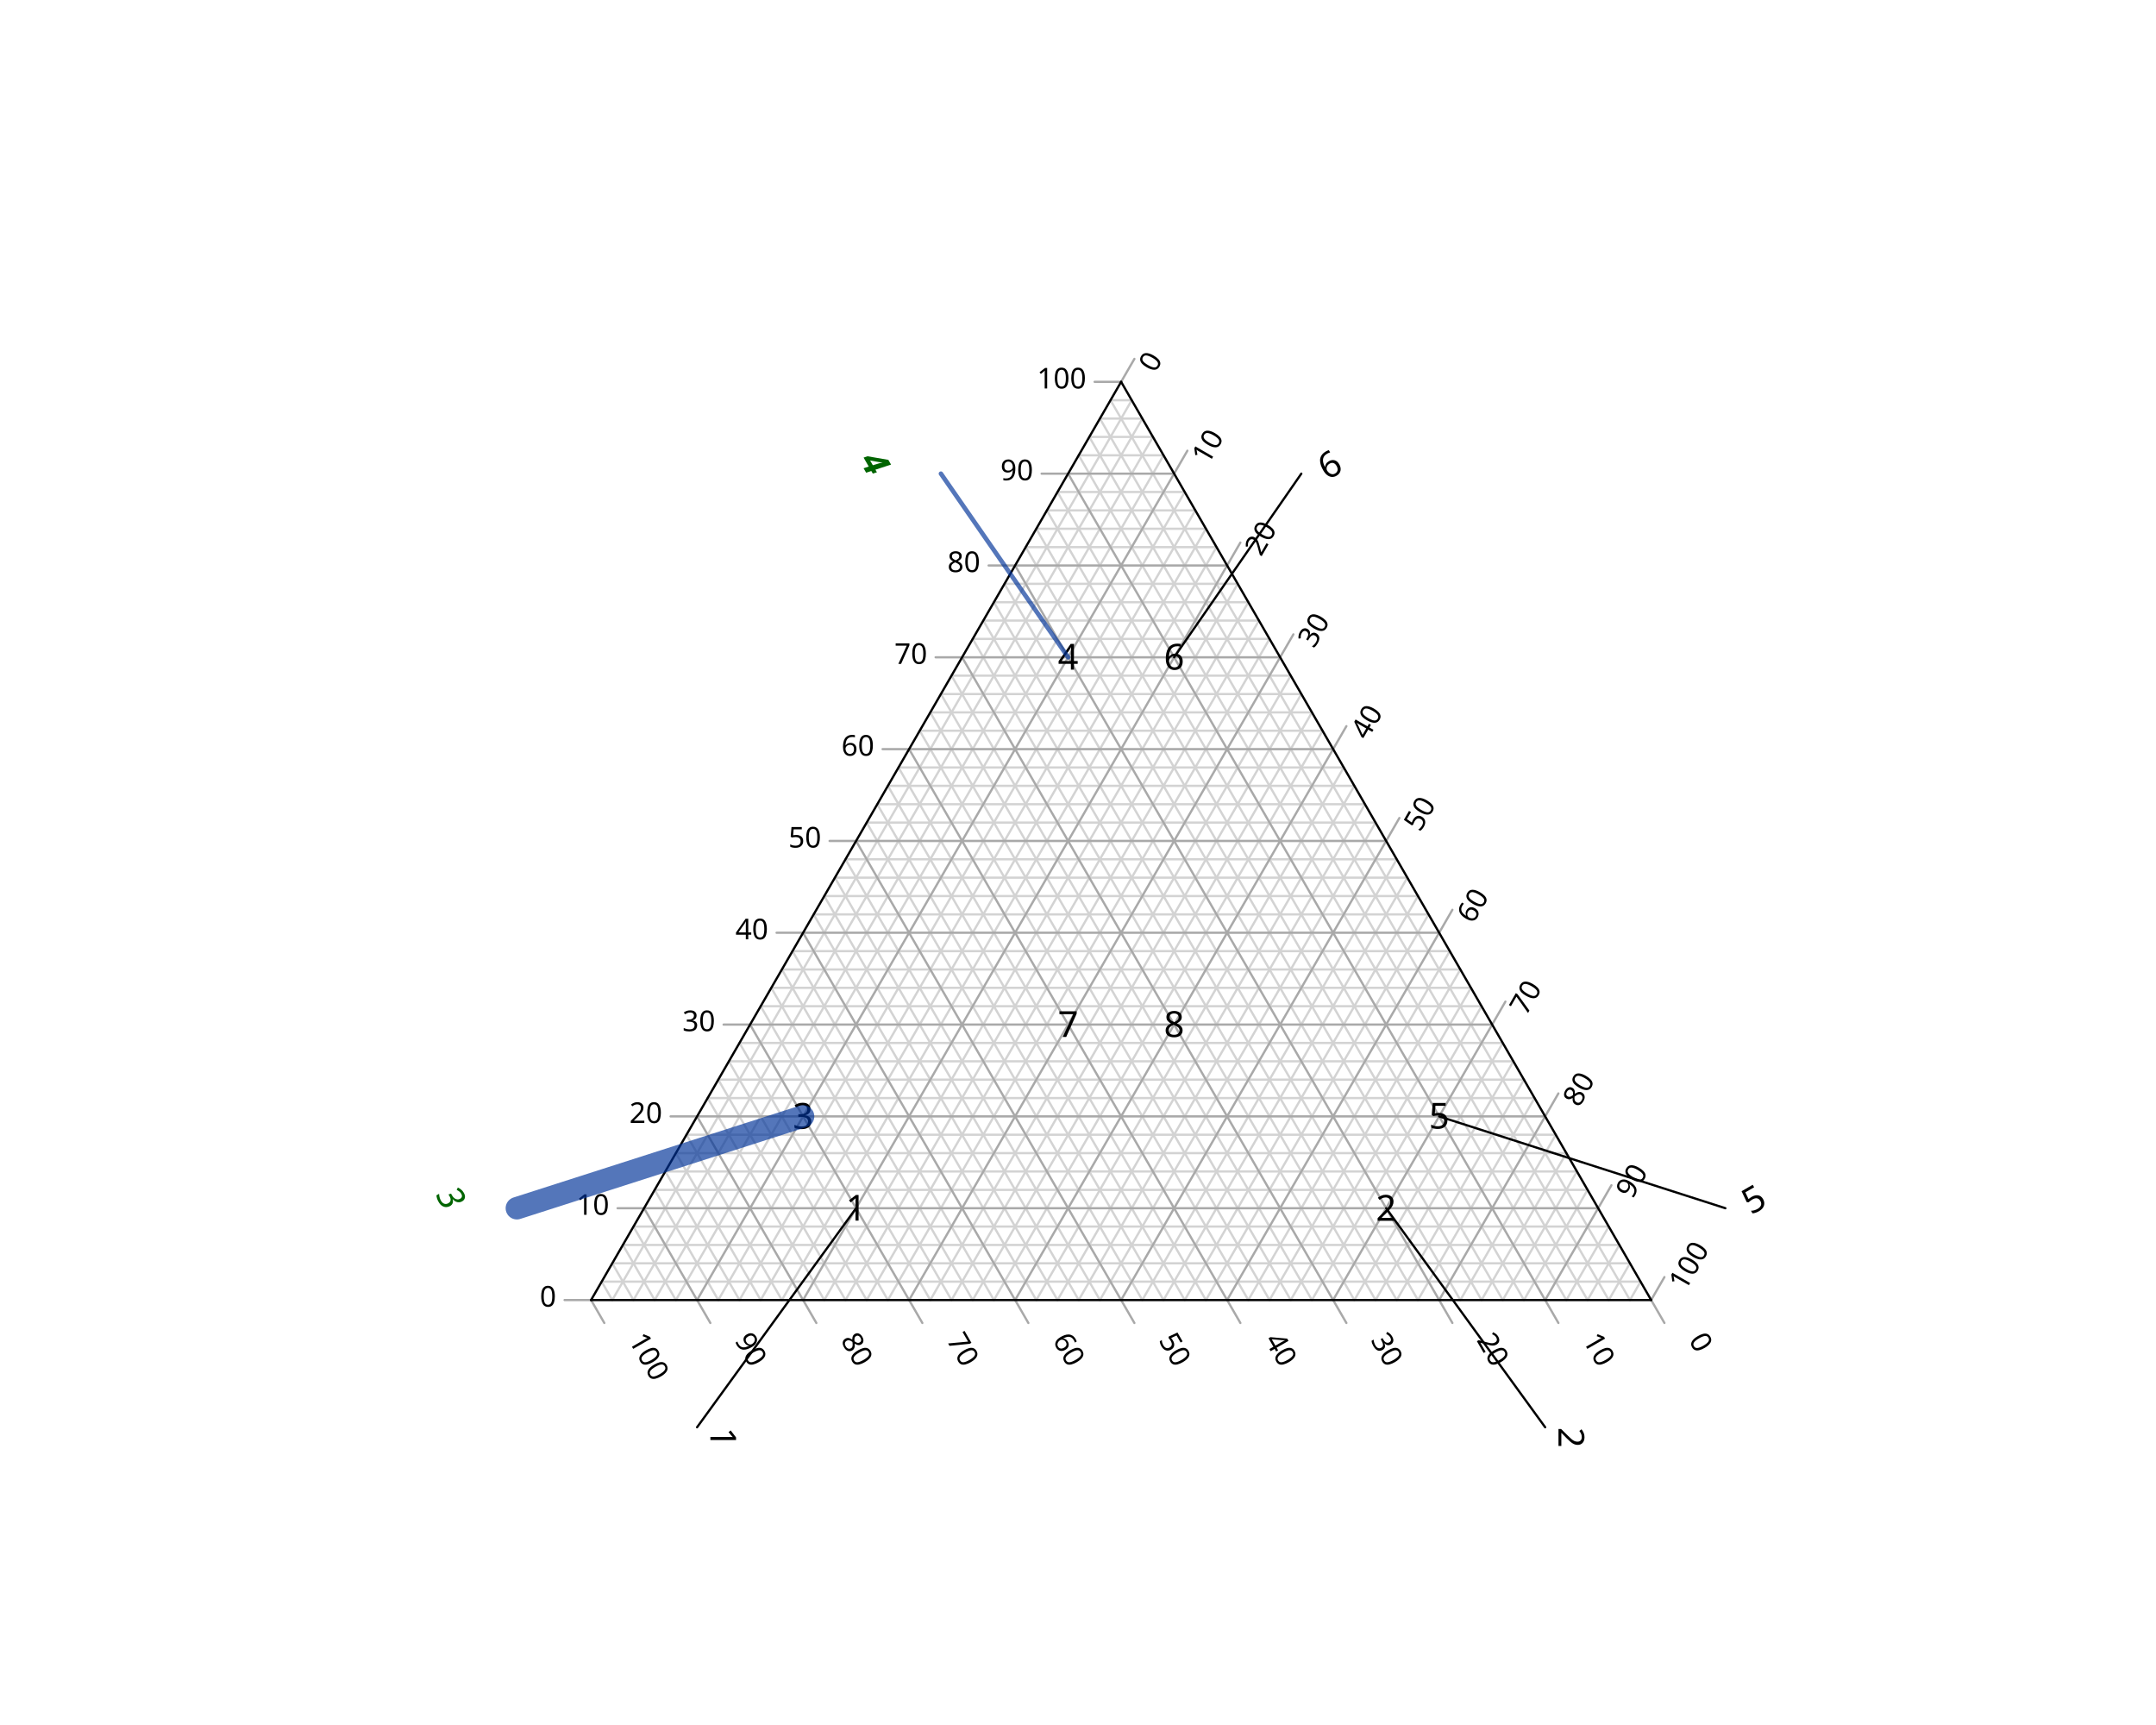
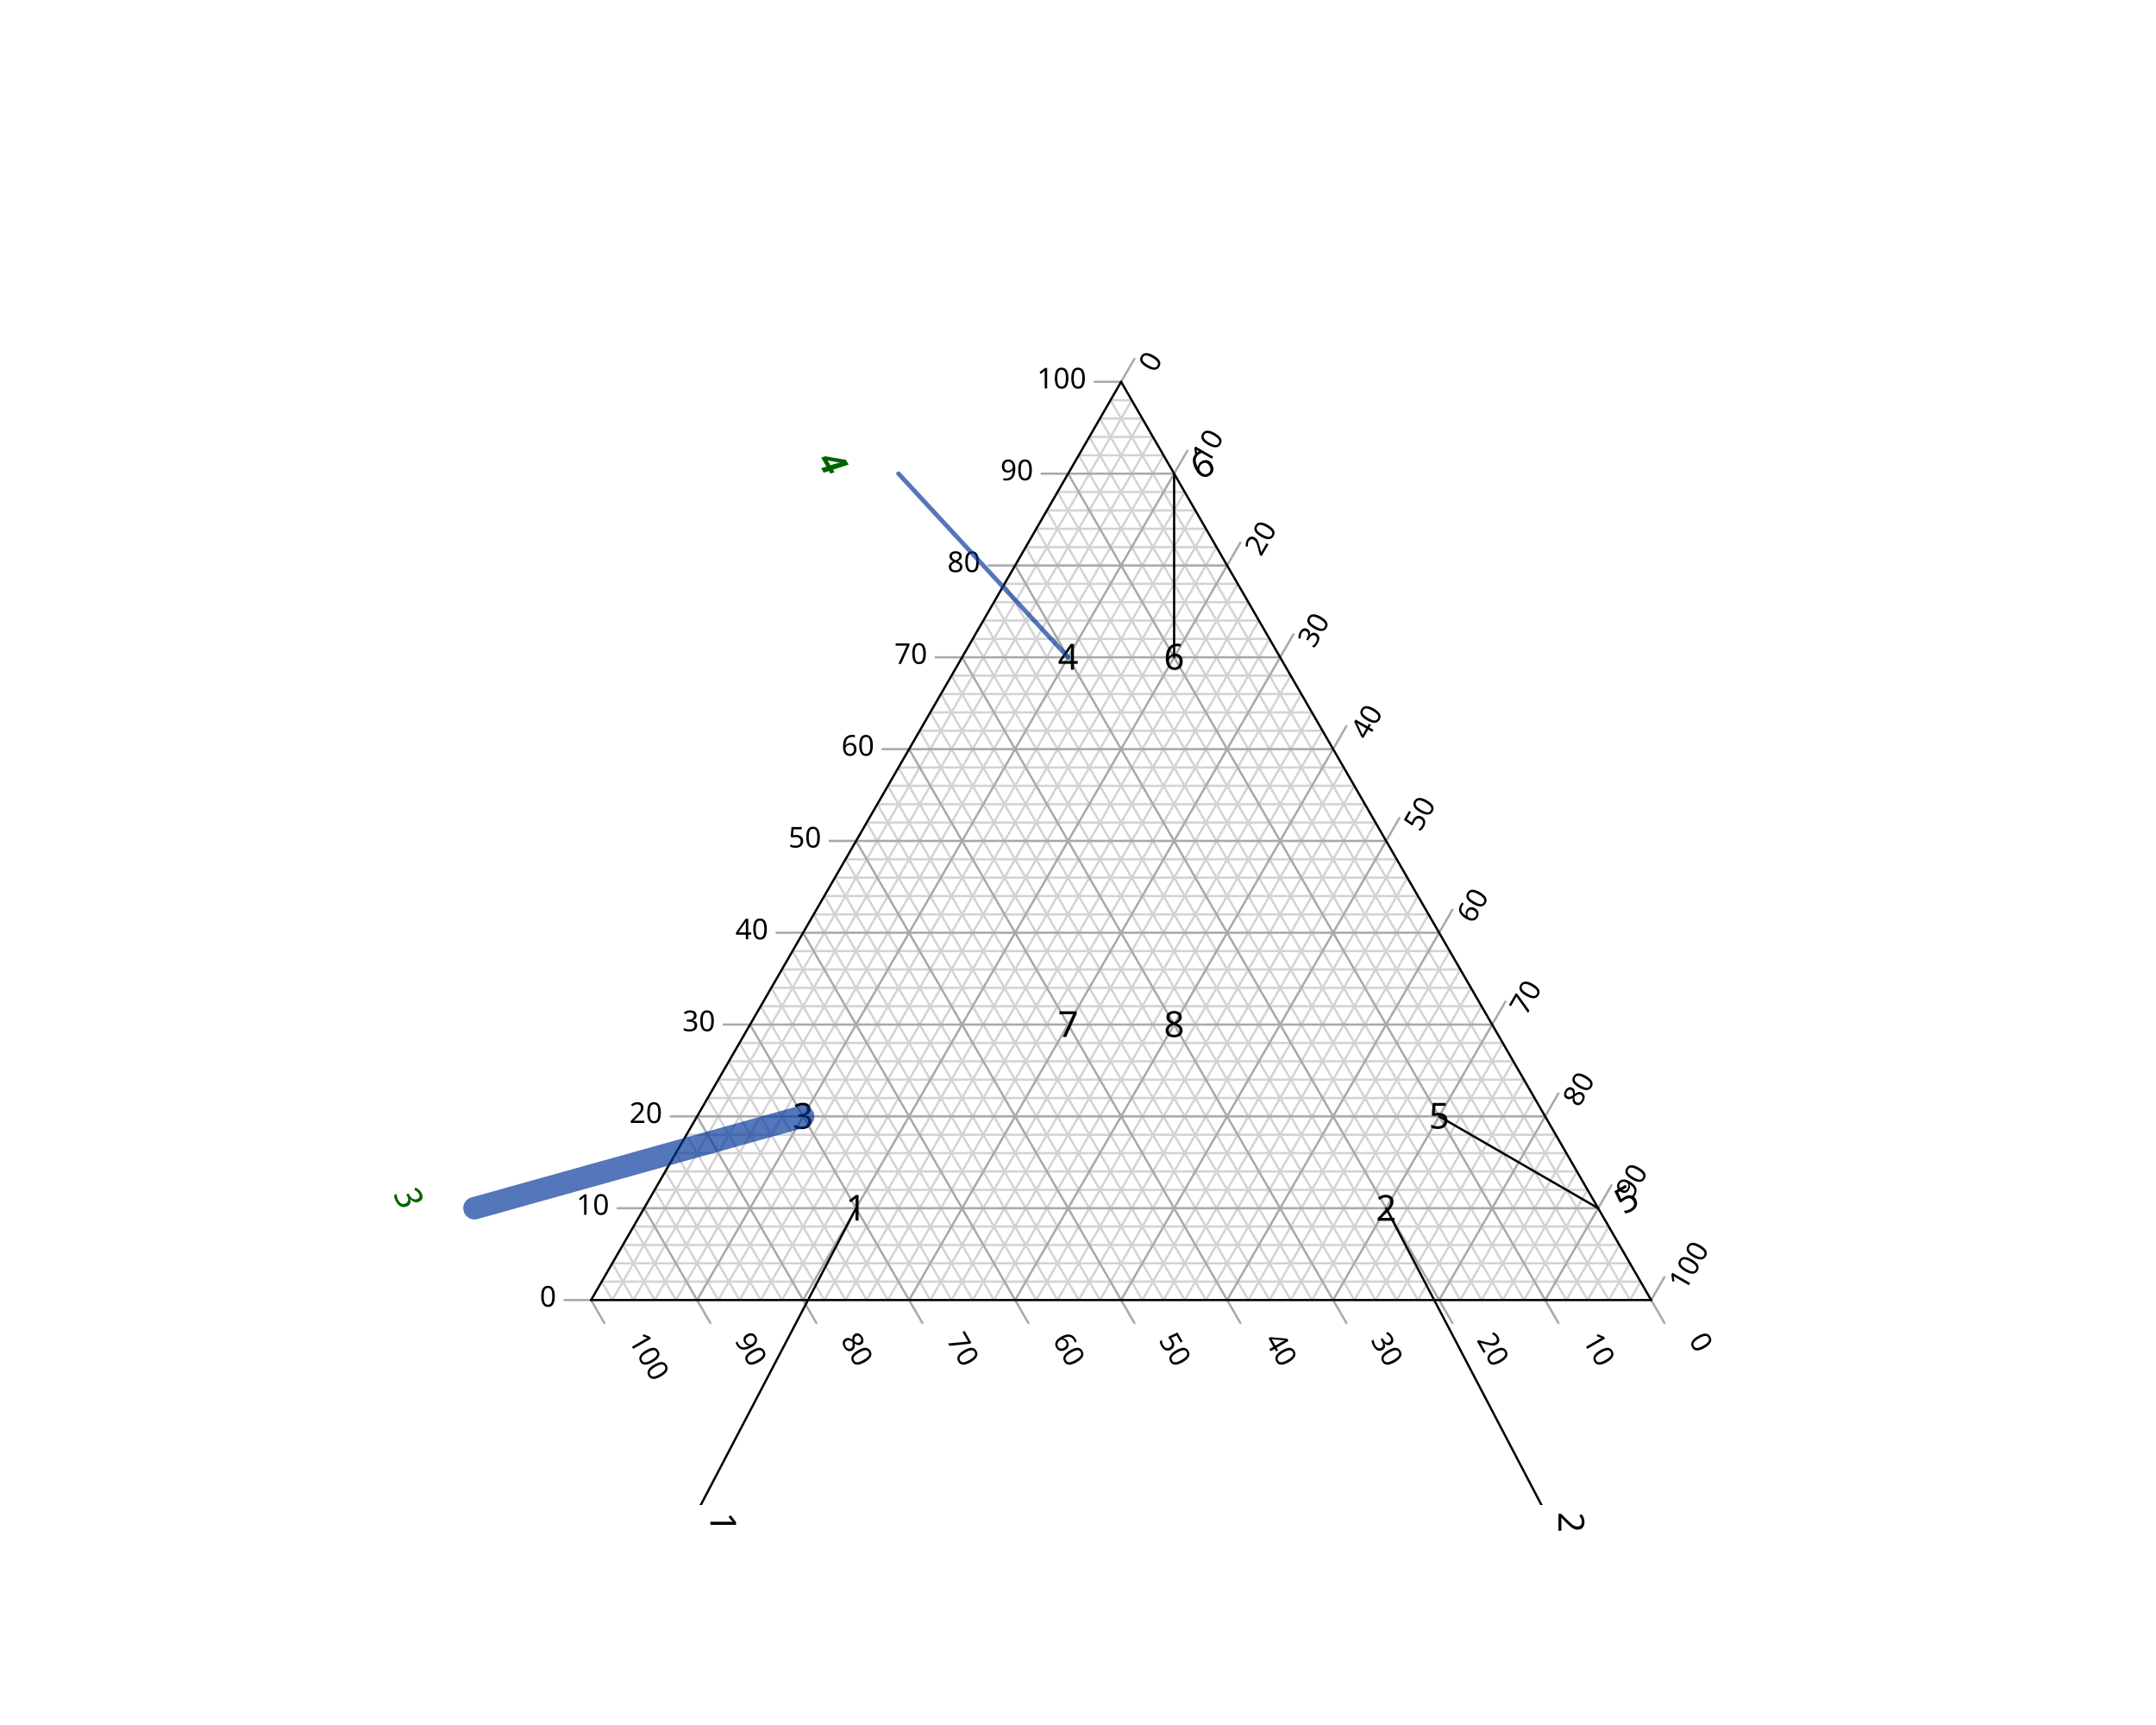
<svg xmlns="http://www.w3.org/2000/svg" class="svglite" data-engine-version="2.0" width="720.00pt" height="576.00pt" viewBox="0 0 720.00 576.00">
  <defs>
    <style type="text/css">
    .svglite line, .svglite polyline, .svglite polygon, .svglite path, .svglite rect, .svglite circle {
      fill: none;
      stroke: #000000;
      stroke-linecap: round;
      stroke-linejoin: round;
      stroke-miterlimit: 10.00;
    }
  </style>
  </defs>
  <rect width="100%" height="100%" style="stroke: none; fill: #FFFFFF;" />
  <defs>
    <clipPath id="cpMC4wMHw3MjAuMDB8MC4wMHw1NzYuMDA=">
      <rect x="0.00" y="0.00" width="720.00" height="576.00" />
    </clipPath>
  </defs>
  <g clip-path="url(#cpMC4wMHw3MjAuMDB8MC4wMHw1NzYuMDA=)">
</g>
  <defs>
    <clipPath id="cpMTUyLjY0fDU5Ni4xNnw1OS4wNHw1MDIuNTY=">
      <rect x="152.64" y="59.04" width="443.52" height="443.52" />
    </clipPath>
  </defs>
  <g clip-path="url(#cpMTUyLjY0fDU5Ni4xNnw1OS4wNHw1MDIuNTY=)">
    <polygon points="374.40,127.50 551.41,434.10 197.39,434.10 374.40,127.50 " style="stroke-width: 0.75; stroke: none; fill: none;" />
    <polyline points="547.87,427.96 200.93,427.96 " style="stroke-width: 0.75; stroke: #D3D3D3;" />
    <polyline points="204.47,434.10 377.94,133.64 " style="stroke-width: 0.75; stroke: #D3D3D3;" />
    <polyline points="370.86,133.64 544.33,434.10 " style="stroke-width: 0.75; stroke: #D3D3D3;" />
    <polyline points="544.33,421.83 204.47,421.83 " style="stroke-width: 0.75; stroke: #D3D3D3;" />
    <polyline points="211.55,434.10 381.48,139.77 " style="stroke-width: 0.75; stroke: #D3D3D3;" />
    <polyline points="367.32,139.77 537.25,434.10 " style="stroke-width: 0.75; stroke: #D3D3D3;" />
    <polyline points="540.79,415.70 208.01,415.70 " style="stroke-width: 0.75; stroke: #D3D3D3;" />
    <polyline points="218.63,434.10 385.02,145.90 " style="stroke-width: 0.75; stroke: #D3D3D3;" />
    <polyline points="363.78,145.90 530.17,434.10 " style="stroke-width: 0.75; stroke: #D3D3D3;" />
    <polyline points="537.25,409.57 211.55,409.57 " style="stroke-width: 0.75; stroke: #D3D3D3;" />
    <polyline points="225.71,434.10 388.56,152.03 " style="stroke-width: 0.75; stroke: #D3D3D3;" />
    <polyline points="360.24,152.03 523.09,434.10 " style="stroke-width: 0.75; stroke: #D3D3D3;" />
    <polyline points="530.17,397.31 218.63,397.31 " style="stroke-width: 0.75; stroke: #D3D3D3;" />
    <polyline points="239.87,434.10 395.64,164.29 " style="stroke-width: 0.75; stroke: #D3D3D3;" />
    <polyline points="353.16,164.29 508.93,434.10 " style="stroke-width: 0.75; stroke: #D3D3D3;" />
    <polyline points="526.63,391.17 222.17,391.17 " style="stroke-width: 0.75; stroke: #D3D3D3;" />
    <polyline points="246.95,434.10 399.18,170.43 " style="stroke-width: 0.75; stroke: #D3D3D3;" />
    <polyline points="349.62,170.43 501.85,434.10 " style="stroke-width: 0.75; stroke: #D3D3D3;" />
    <polyline points="523.09,385.04 225.71,385.04 " style="stroke-width: 0.75; stroke: #D3D3D3;" />
    <polyline points="254.03,434.10 402.72,176.56 " style="stroke-width: 0.75; stroke: #D3D3D3;" />
    <polyline points="346.08,176.56 494.77,434.10 " style="stroke-width: 0.75; stroke: #D3D3D3;" />
    <polyline points="519.55,378.91 229.25,378.91 " style="stroke-width: 0.75; stroke: #D3D3D3;" />
    <polyline points="261.11,434.10 406.26,182.69 " style="stroke-width: 0.75; stroke: #D3D3D3;" />
    <polyline points="342.54,182.69 487.69,434.10 " style="stroke-width: 0.75; stroke: #D3D3D3;" />
    <polyline points="512.47,366.65 236.33,366.65 " style="stroke-width: 0.75; stroke: #D3D3D3;" />
    <polyline points="275.27,434.10 413.34,194.95 " style="stroke-width: 0.75; stroke: #D3D3D3;" />
    <polyline points="335.46,194.95 473.53,434.10 " style="stroke-width: 0.75; stroke: #D3D3D3;" />
    <polyline points="508.93,360.51 239.87,360.51 " style="stroke-width: 0.75; stroke: #D3D3D3;" />
    <polyline points="282.35,434.10 416.88,201.09 " style="stroke-width: 0.75; stroke: #D3D3D3;" />
    <polyline points="331.92,201.09 466.45,434.10 " style="stroke-width: 0.75; stroke: #D3D3D3;" />
    <polyline points="505.39,354.38 243.41,354.38 " style="stroke-width: 0.75; stroke: #D3D3D3;" />
    <polyline points="289.43,434.10 420.42,207.22 " style="stroke-width: 0.75; stroke: #D3D3D3;" />
    <polyline points="328.38,207.22 459.37,434.10 " style="stroke-width: 0.75; stroke: #D3D3D3;" />
    <polyline points="501.85,348.25 246.95,348.25 " style="stroke-width: 0.75; stroke: #D3D3D3;" />
    <polyline points="296.51,434.10 423.96,213.35 " style="stroke-width: 0.75; stroke: #D3D3D3;" />
    <polyline points="324.84,213.35 452.29,434.10 " style="stroke-width: 0.75; stroke: #D3D3D3;" />
    <polyline points="494.77,335.99 254.03,335.99 " style="stroke-width: 0.75; stroke: #D3D3D3;" />
    <polyline points="310.68,434.10 431.04,225.61 " style="stroke-width: 0.75; stroke: #D3D3D3;" />
    <polyline points="317.76,225.61 438.12,434.10 " style="stroke-width: 0.75; stroke: #D3D3D3;" />
    <polyline points="491.23,329.85 257.57,329.85 " style="stroke-width: 0.75; stroke: #D3D3D3;" />
    <polyline points="317.76,434.10 434.58,231.75 " style="stroke-width: 0.75; stroke: #D3D3D3;" />
    <polyline points="314.22,231.75 431.04,434.10 " style="stroke-width: 0.75; stroke: #D3D3D3;" />
    <polyline points="487.69,323.72 261.11,323.72 " style="stroke-width: 0.75; stroke: #D3D3D3;" />
    <polyline points="324.84,434.10 438.12,237.88 " style="stroke-width: 0.75; stroke: #D3D3D3;" />
    <polyline points="310.68,237.88 423.96,434.10 " style="stroke-width: 0.75; stroke: #D3D3D3;" />
    <polyline points="484.15,317.59 264.65,317.59 " style="stroke-width: 0.75; stroke: #D3D3D3;" />
    <polyline points="331.92,434.10 441.66,244.01 " style="stroke-width: 0.75; stroke: #D3D3D3;" />
    <polyline points="307.14,244.01 416.88,434.10 " style="stroke-width: 0.75; stroke: #D3D3D3;" />
    <polyline points="477.07,305.33 271.73,305.33 " style="stroke-width: 0.75; stroke: #D3D3D3;" />
    <polyline points="346.08,434.10 448.74,256.27 " style="stroke-width: 0.75; stroke: #D3D3D3;" />
    <polyline points="300.06,256.27 402.72,434.10 " style="stroke-width: 0.75; stroke: #D3D3D3;" />
    <polyline points="473.53,299.20 275.27,299.20 " style="stroke-width: 0.75; stroke: #D3D3D3;" />
    <polyline points="353.16,434.10 452.29,262.40 " style="stroke-width: 0.75; stroke: #D3D3D3;" />
    <polyline points="296.51,262.40 395.64,434.10 " style="stroke-width: 0.75; stroke: #D3D3D3;" />
    <polyline points="469.99,293.06 278.81,293.06 " style="stroke-width: 0.75; stroke: #D3D3D3;" />
    <polyline points="360.24,434.10 455.83,268.54 " style="stroke-width: 0.75; stroke: #D3D3D3;" />
    <polyline points="292.97,268.54 388.56,434.10 " style="stroke-width: 0.75; stroke: #D3D3D3;" />
    <polyline points="466.45,286.93 282.35,286.93 " style="stroke-width: 0.75; stroke: #D3D3D3;" />
    <polyline points="367.32,434.10 459.37,274.67 " style="stroke-width: 0.75; stroke: #D3D3D3;" />
    <polyline points="289.43,274.67 381.48,434.10 " style="stroke-width: 0.75; stroke: #D3D3D3;" />
    <polyline points="459.37,274.67 289.43,274.67 " style="stroke-width: 0.75; stroke: #D3D3D3;" />
    <polyline points="381.48,434.10 466.45,286.93 " style="stroke-width: 0.75; stroke: #D3D3D3;" />
    <polyline points="282.35,286.93 367.32,434.10 " style="stroke-width: 0.75; stroke: #D3D3D3;" />
    <polyline points="455.83,268.54 292.97,268.54 " style="stroke-width: 0.75; stroke: #D3D3D3;" />
    <polyline points="388.56,434.10 469.99,293.06 " style="stroke-width: 0.75; stroke: #D3D3D3;" />
    <polyline points="278.81,293.06 360.24,434.10 " style="stroke-width: 0.75; stroke: #D3D3D3;" />
    <polyline points="452.29,262.40 296.51,262.40 " style="stroke-width: 0.75; stroke: #D3D3D3;" />
    <polyline points="395.64,434.10 473.53,299.20 " style="stroke-width: 0.75; stroke: #D3D3D3;" />
    <polyline points="275.27,299.20 353.16,434.10 " style="stroke-width: 0.75; stroke: #D3D3D3;" />
    <polyline points="448.74,256.27 300.06,256.27 " style="stroke-width: 0.75; stroke: #D3D3D3;" />
    <polyline points="402.72,434.10 477.07,305.33 " style="stroke-width: 0.75; stroke: #D3D3D3;" />
    <polyline points="271.73,305.33 346.08,434.10 " style="stroke-width: 0.75; stroke: #D3D3D3;" />
    <polyline points="441.66,244.01 307.14,244.01 " style="stroke-width: 0.75; stroke: #D3D3D3;" />
    <polyline points="416.88,434.10 484.15,317.59 " style="stroke-width: 0.75; stroke: #D3D3D3;" />
    <polyline points="264.65,317.59 331.92,434.10 " style="stroke-width: 0.75; stroke: #D3D3D3;" />
    <polyline points="438.12,237.88 310.68,237.88 " style="stroke-width: 0.75; stroke: #D3D3D3;" />
    <polyline points="423.96,434.10 487.69,323.72 " style="stroke-width: 0.75; stroke: #D3D3D3;" />
    <polyline points="261.11,323.72 324.84,434.10 " style="stroke-width: 0.75; stroke: #D3D3D3;" />
    <polyline points="434.58,231.75 314.22,231.75 " style="stroke-width: 0.75; stroke: #D3D3D3;" />
    <polyline points="431.04,434.10 491.23,329.85 " style="stroke-width: 0.75; stroke: #D3D3D3;" />
    <polyline points="257.57,329.85 317.76,434.10 " style="stroke-width: 0.75; stroke: #D3D3D3;" />
    <polyline points="431.04,225.61 317.76,225.61 " style="stroke-width: 0.75; stroke: #D3D3D3;" />
    <polyline points="438.12,434.10 494.77,335.99 " style="stroke-width: 0.75; stroke: #D3D3D3;" />
    <polyline points="254.03,335.99 310.68,434.10 " style="stroke-width: 0.75; stroke: #D3D3D3;" />
    <polyline points="423.96,213.35 324.84,213.35 " style="stroke-width: 0.75; stroke: #D3D3D3;" />
    <polyline points="452.29,434.10 501.85,348.25 " style="stroke-width: 0.75; stroke: #D3D3D3;" />
    <polyline points="246.95,348.25 296.51,434.10 " style="stroke-width: 0.75; stroke: #D3D3D3;" />
    <polyline points="420.42,207.22 328.38,207.22 " style="stroke-width: 0.75; stroke: #D3D3D3;" />
    <polyline points="459.37,434.10 505.39,354.38 " style="stroke-width: 0.75; stroke: #D3D3D3;" />
    <polyline points="243.41,354.38 289.43,434.10 " style="stroke-width: 0.75; stroke: #D3D3D3;" />
    <polyline points="416.88,201.09 331.92,201.09 " style="stroke-width: 0.75; stroke: #D3D3D3;" />
    <polyline points="466.45,434.10 508.93,360.51 " style="stroke-width: 0.75; stroke: #D3D3D3;" />
    <polyline points="239.87,360.51 282.35,434.10 " style="stroke-width: 0.75; stroke: #D3D3D3;" />
    <polyline points="413.34,194.95 335.46,194.95 " style="stroke-width: 0.75; stroke: #D3D3D3;" />
    <polyline points="473.53,434.10 512.47,366.65 " style="stroke-width: 0.75; stroke: #D3D3D3;" />
    <polyline points="236.33,366.65 275.27,434.10 " style="stroke-width: 0.75; stroke: #D3D3D3;" />
    <polyline points="406.26,182.69 342.54,182.69 " style="stroke-width: 0.75; stroke: #D3D3D3;" />
    <polyline points="487.69,434.10 519.55,378.91 " style="stroke-width: 0.75; stroke: #D3D3D3;" />
    <polyline points="229.25,378.91 261.11,434.10 " style="stroke-width: 0.75; stroke: #D3D3D3;" />
    <polyline points="402.72,176.56 346.08,176.56 " style="stroke-width: 0.75; stroke: #D3D3D3;" />
    <polyline points="494.77,434.10 523.09,385.04 " style="stroke-width: 0.75; stroke: #D3D3D3;" />
    <polyline points="225.71,385.04 254.03,434.10 " style="stroke-width: 0.75; stroke: #D3D3D3;" />
    <polyline points="399.18,170.43 349.62,170.43 " style="stroke-width: 0.75; stroke: #D3D3D3;" />
    <polyline points="501.85,434.10 526.63,391.17 " style="stroke-width: 0.75; stroke: #D3D3D3;" />
    <polyline points="222.17,391.17 246.95,434.10 " style="stroke-width: 0.75; stroke: #D3D3D3;" />
    <polyline points="395.64,164.29 353.16,164.29 " style="stroke-width: 0.75; stroke: #D3D3D3;" />
    <polyline points="508.93,434.10 530.17,397.31 " style="stroke-width: 0.75; stroke: #D3D3D3;" />
    <polyline points="218.63,397.31 239.87,434.10 " style="stroke-width: 0.75; stroke: #D3D3D3;" />
    <polyline points="388.56,152.03 360.24,152.03 " style="stroke-width: 0.75; stroke: #D3D3D3;" />
    <polyline points="523.09,434.10 537.25,409.57 " style="stroke-width: 0.75; stroke: #D3D3D3;" />
    <polyline points="211.55,409.57 225.71,434.10 " style="stroke-width: 0.75; stroke: #D3D3D3;" />
    <polyline points="385.02,145.90 363.78,145.90 " style="stroke-width: 0.75; stroke: #D3D3D3;" />
    <polyline points="530.17,434.10 540.79,415.70 " style="stroke-width: 0.75; stroke: #D3D3D3;" />
    <polyline points="208.01,415.70 218.63,434.10 " style="stroke-width: 0.75; stroke: #D3D3D3;" />
    <polyline points="381.48,139.77 367.32,139.77 " style="stroke-width: 0.75; stroke: #D3D3D3;" />
    <polyline points="537.25,434.10 544.33,421.83 " style="stroke-width: 0.75; stroke: #D3D3D3;" />
    <polyline points="204.47,421.83 211.55,434.10 " style="stroke-width: 0.75; stroke: #D3D3D3;" />
    <polyline points="377.94,133.64 370.86,133.64 " style="stroke-width: 0.75; stroke: #D3D3D3;" />
    <polyline points="544.33,434.10 547.87,427.96 " style="stroke-width: 0.75; stroke: #D3D3D3;" />
    <polyline points="200.93,427.96 204.47,434.10 " style="stroke-width: 0.75; stroke: #D3D3D3;" />
    <polyline points="533.71,403.44 215.09,403.44 " style="stroke-width: 0.75; stroke: #A9A9A9;" />
    <polyline points="232.79,434.10 392.10,158.16 " style="stroke-width: 0.75; stroke: #A9A9A9;" />
    <polyline points="356.70,158.16 516.01,434.10 " style="stroke-width: 0.75; stroke: #A9A9A9;" />
    <polyline points="516.01,372.78 232.79,372.78 " style="stroke-width: 0.75; stroke: #A9A9A9;" />
    <polyline points="268.19,434.10 409.80,188.82 " style="stroke-width: 0.75; stroke: #A9A9A9;" />
    <polyline points="339.00,188.82 480.61,434.10 " style="stroke-width: 0.75; stroke: #A9A9A9;" />
    <polyline points="498.31,342.12 250.49,342.12 " style="stroke-width: 0.75; stroke: #A9A9A9;" />
    <polyline points="303.60,434.10 427.50,219.48 " style="stroke-width: 0.75; stroke: #A9A9A9;" />
    <polyline points="321.30,219.48 445.20,434.10 " style="stroke-width: 0.75; stroke: #A9A9A9;" />
    <polyline points="480.61,311.46 268.19,311.46 " style="stroke-width: 0.75; stroke: #A9A9A9;" />
    <polyline points="339.00,434.10 445.20,250.14 " style="stroke-width: 0.75; stroke: #A9A9A9;" />
    <polyline points="303.60,250.14 409.80,434.10 " style="stroke-width: 0.75; stroke: #A9A9A9;" />
    <polyline points="462.91,280.80 285.89,280.80 " style="stroke-width: 0.75; stroke: #A9A9A9;" />
    <polyline points="374.40,434.10 462.91,280.80 " style="stroke-width: 0.75; stroke: #A9A9A9;" />
    <polyline points="285.89,280.80 374.40,434.10 " style="stroke-width: 0.75; stroke: #A9A9A9;" />
    <polyline points="445.20,250.14 303.60,250.14 " style="stroke-width: 0.75; stroke: #A9A9A9;" />
    <polyline points="409.80,434.10 480.61,311.46 " style="stroke-width: 0.75; stroke: #A9A9A9;" />
    <polyline points="268.19,311.46 339.00,434.10 " style="stroke-width: 0.75; stroke: #A9A9A9;" />
    <polyline points="427.50,219.48 321.30,219.48 " style="stroke-width: 0.75; stroke: #A9A9A9;" />
    <polyline points="445.20,434.10 498.31,342.12 " style="stroke-width: 0.75; stroke: #A9A9A9;" />
    <polyline points="250.49,342.12 303.60,434.10 " style="stroke-width: 0.75; stroke: #A9A9A9;" />
    <polyline points="409.80,188.82 339.00,188.82 " style="stroke-width: 0.75; stroke: #A9A9A9;" />
    <polyline points="480.61,434.10 516.01,372.78 " style="stroke-width: 0.75; stroke: #A9A9A9;" />
    <polyline points="232.79,372.78 268.19,434.10 " style="stroke-width: 0.75; stroke: #A9A9A9;" />
    <polyline points="392.10,158.16 356.70,158.16 " style="stroke-width: 0.75; stroke: #A9A9A9;" />
    <polyline points="516.01,434.10 533.71,403.44 " style="stroke-width: 0.75; stroke: #A9A9A9;" />
    <polyline points="215.09,403.44 232.79,434.10 " style="stroke-width: 0.75; stroke: #A9A9A9;" />
    <polyline points="197.39,434.10 188.54,434.10 " style="stroke-width: 0.75; stroke: #A9A9A9;" />
    <polyline points="374.40,127.50 378.83,119.84 " style="stroke-width: 0.75; stroke: #A9A9A9;" />
    <polyline points="551.41,434.10 555.84,441.76 " style="stroke-width: 0.75; stroke: #A9A9A9;" />
    <polyline points="215.09,403.44 206.24,403.44 " style="stroke-width: 0.75; stroke: #A9A9A9;" />
    <polyline points="392.10,158.16 396.53,150.50 " style="stroke-width: 0.75; stroke: #A9A9A9;" />
    <polyline points="516.01,434.10 520.43,441.76 " style="stroke-width: 0.75; stroke: #A9A9A9;" />
    <polyline points="232.79,372.78 223.94,372.78 " style="stroke-width: 0.75; stroke: #A9A9A9;" />
    <polyline points="409.80,188.82 414.23,181.16 " style="stroke-width: 0.75; stroke: #A9A9A9;" />
    <polyline points="480.61,434.10 485.03,441.76 " style="stroke-width: 0.75; stroke: #A9A9A9;" />
    <polyline points="250.49,342.12 241.64,342.12 " style="stroke-width: 0.75; stroke: #A9A9A9;" />
    <polyline points="427.50,219.48 431.93,211.82 " style="stroke-width: 0.75; stroke: #A9A9A9;" />
    <polyline points="445.20,434.10 449.63,441.76 " style="stroke-width: 0.75; stroke: #A9A9A9;" />
    <polyline points="268.19,311.46 259.34,311.46 " style="stroke-width: 0.75; stroke: #A9A9A9;" />
    <polyline points="445.20,250.14 449.63,242.48 " style="stroke-width: 0.75; stroke: #A9A9A9;" />
    <polyline points="409.80,434.10 414.23,441.76 " style="stroke-width: 0.75; stroke: #A9A9A9;" />
    <polyline points="285.89,280.80 277.04,280.80 " style="stroke-width: 0.75; stroke: #A9A9A9;" />
    <polyline points="462.91,280.80 467.33,273.14 " style="stroke-width: 0.75; stroke: #A9A9A9;" />
    <polyline points="374.40,434.10 378.83,441.76 " style="stroke-width: 0.75; stroke: #A9A9A9;" />
    <polyline points="303.60,250.14 294.74,250.14 " style="stroke-width: 0.75; stroke: #A9A9A9;" />
    <polyline points="480.61,311.46 485.03,303.79 " style="stroke-width: 0.75; stroke: #A9A9A9;" />
    <polyline points="339.00,434.10 343.42,441.76 " style="stroke-width: 0.75; stroke: #A9A9A9;" />
    <polyline points="321.30,219.48 312.45,219.48 " style="stroke-width: 0.75; stroke: #A9A9A9;" />
    <polyline points="498.31,342.12 502.73,334.45 " style="stroke-width: 0.75; stroke: #A9A9A9;" />
    <polyline points="303.60,434.10 308.02,441.76 " style="stroke-width: 0.75; stroke: #A9A9A9;" />
    <polyline points="339.00,188.82 330.15,188.82 " style="stroke-width: 0.75; stroke: #A9A9A9;" />
    <polyline points="516.01,372.78 520.43,365.11 " style="stroke-width: 0.75; stroke: #A9A9A9;" />
    <polyline points="268.19,434.10 272.62,441.76 " style="stroke-width: 0.75; stroke: #A9A9A9;" />
    <polyline points="356.70,158.16 347.85,158.16 " style="stroke-width: 0.75; stroke: #A9A9A9;" />
    <polyline points="533.71,403.44 538.14,395.77 " style="stroke-width: 0.75; stroke: #A9A9A9;" />
    <polyline points="232.79,434.10 237.22,441.76 " style="stroke-width: 0.75; stroke: #A9A9A9;" />
    <polyline points="374.40,127.50 365.55,127.50 " style="stroke-width: 0.75; stroke: #A9A9A9;" />
    <polyline points="551.41,434.10 555.84,426.43 " style="stroke-width: 0.75; stroke: #A9A9A9;" />
    <polyline points="197.39,434.10 201.81,441.76 " style="stroke-width: 0.75; stroke: #A9A9A9;" />
    <text x="185.76" y="436.30" text-anchor="end" style="font-size: 9.60px; font-family: sans;" textLength="5.34px" lengthAdjust="spacingAndGlyphs">0</text>
    <text transform="translate(385.72,124.77) rotate(-60)" style="font-size: 9.60px; font-family: sans;" textLength="5.34px" lengthAdjust="spacingAndGlyphs">0</text>
    <text transform="translate(563.78,447.46) rotate(60)" style="font-size: 9.60px; font-family: sans;" textLength="5.34px" lengthAdjust="spacingAndGlyphs">0</text>
    <text x="203.46" y="405.64" text-anchor="end" style="font-size: 9.60px; font-family: sans;" textLength="10.68px" lengthAdjust="spacingAndGlyphs">10</text>
    <text transform="translate(403.42,155.43) rotate(-60)" style="font-size: 9.60px; font-family: sans;" textLength="10.68px" lengthAdjust="spacingAndGlyphs">10</text>
    <text transform="translate(528.38,447.46) rotate(60)" style="font-size: 9.60px; font-family: sans;" textLength="10.68px" lengthAdjust="spacingAndGlyphs">10</text>
    <text x="221.17" y="374.98" text-anchor="end" style="font-size: 9.60px; font-family: sans;" textLength="10.68px" lengthAdjust="spacingAndGlyphs">20</text>
    <text transform="translate(421.12,186.09) rotate(-60)" style="font-size: 9.60px; font-family: sans;" textLength="10.68px" lengthAdjust="spacingAndGlyphs">20</text>
    <text transform="translate(492.98,447.46) rotate(60)" style="font-size: 9.60px; font-family: sans;" textLength="10.68px" lengthAdjust="spacingAndGlyphs">20</text>
    <text x="238.87" y="344.32" text-anchor="end" style="font-size: 9.60px; font-family: sans;" textLength="10.68px" lengthAdjust="spacingAndGlyphs">30</text>
    <text transform="translate(438.82,216.75) rotate(-60)" style="font-size: 9.60px; font-family: sans;" textLength="10.68px" lengthAdjust="spacingAndGlyphs">30</text>
    <text transform="translate(457.58,447.46) rotate(60)" style="font-size: 9.60px; font-family: sans;" textLength="10.68px" lengthAdjust="spacingAndGlyphs">30</text>
    <text x="256.57" y="313.66" text-anchor="end" style="font-size: 9.60px; font-family: sans;" textLength="10.68px" lengthAdjust="spacingAndGlyphs">40</text>
    <text transform="translate(456.52,247.41) rotate(-60)" style="font-size: 9.60px; font-family: sans;" textLength="10.68px" lengthAdjust="spacingAndGlyphs">40</text>
    <text transform="translate(422.18,447.46) rotate(60)" style="font-size: 9.60px; font-family: sans;" textLength="10.68px" lengthAdjust="spacingAndGlyphs">40</text>
    <text x="274.27" y="283.00" text-anchor="end" style="font-size: 9.60px; font-family: sans;" textLength="10.68px" lengthAdjust="spacingAndGlyphs">50</text>
    <text transform="translate(474.23,278.07) rotate(-60)" style="font-size: 9.60px; font-family: sans;" textLength="10.68px" lengthAdjust="spacingAndGlyphs">50</text>
    <text transform="translate(386.77,447.46) rotate(60)" style="font-size: 9.60px; font-family: sans;" textLength="10.68px" lengthAdjust="spacingAndGlyphs">50</text>
    <text x="291.97" y="252.34" text-anchor="end" style="font-size: 9.60px; font-family: sans;" textLength="10.68px" lengthAdjust="spacingAndGlyphs">60</text>
    <text transform="translate(491.93,308.73) rotate(-60)" style="font-size: 9.60px; font-family: sans;" textLength="10.68px" lengthAdjust="spacingAndGlyphs">60</text>
    <text transform="translate(351.37,447.46) rotate(60)" style="font-size: 9.60px; font-family: sans;" textLength="10.68px" lengthAdjust="spacingAndGlyphs">60</text>
    <text x="309.67" y="221.68" text-anchor="end" style="font-size: 9.60px; font-family: sans;" textLength="10.68px" lengthAdjust="spacingAndGlyphs">70</text>
    <text transform="translate(509.63,339.39) rotate(-60)" style="font-size: 9.60px; font-family: sans;" textLength="10.68px" lengthAdjust="spacingAndGlyphs">70</text>
    <text transform="translate(315.97,447.46) rotate(60)" style="font-size: 9.60px; font-family: sans;" textLength="10.68px" lengthAdjust="spacingAndGlyphs">70</text>
    <text x="327.37" y="191.02" text-anchor="end" style="font-size: 9.60px; font-family: sans;" textLength="10.68px" lengthAdjust="spacingAndGlyphs">80</text>
    <text transform="translate(527.33,370.05) rotate(-60)" style="font-size: 9.60px; font-family: sans;" textLength="10.68px" lengthAdjust="spacingAndGlyphs">80</text>
    <text transform="translate(280.57,447.46) rotate(60)" style="font-size: 9.60px; font-family: sans;" textLength="10.68px" lengthAdjust="spacingAndGlyphs">80</text>
    <text x="345.07" y="160.36" text-anchor="end" style="font-size: 9.60px; font-family: sans;" textLength="10.68px" lengthAdjust="spacingAndGlyphs">90</text>
    <text transform="translate(545.03,400.71) rotate(-60)" style="font-size: 9.60px; font-family: sans;" textLength="10.68px" lengthAdjust="spacingAndGlyphs">90</text>
    <text transform="translate(245.16,447.46) rotate(60)" style="font-size: 9.60px; font-family: sans;" textLength="10.68px" lengthAdjust="spacingAndGlyphs">90</text>
    <text x="362.77" y="129.71" text-anchor="end" style="font-size: 9.60px; font-family: sans;" textLength="16.02px" lengthAdjust="spacingAndGlyphs">100</text>
    <text transform="translate(562.73,431.37) rotate(-60)" style="font-size: 9.60px; font-family: sans;" textLength="16.02px" lengthAdjust="spacingAndGlyphs">100</text>
    <text transform="translate(209.76,447.46) rotate(60)" style="font-size: 9.60px; font-family: sans;" textLength="16.02px" lengthAdjust="spacingAndGlyphs">100</text>
    <polyline points="197.39,434.10 374.40,127.50 " style="stroke-width: 0.75;" />
    <polyline points="374.40,127.50 551.41,434.10 " style="stroke-width: 0.75;" />
    <polyline points="551.41,434.10 197.39,434.10 " style="stroke-width: 0.75;" />
    <text x="285.89" y="407.57" text-anchor="middle" style="font-size: 12.00px; font-family: sans;" textLength="6.67px" lengthAdjust="spacingAndGlyphs">1</text>
    <text x="462.91" y="407.63" text-anchor="middle" style="font-size: 12.00px; font-family: sans;" textLength="6.67px" lengthAdjust="spacingAndGlyphs">2</text>
    <text x="268.19" y="376.91" text-anchor="middle" style="font-size: 12.00px; font-family: sans;" textLength="6.67px" lengthAdjust="spacingAndGlyphs">3</text>
    <text x="356.70" y="223.61" text-anchor="middle" style="font-size: 12.00px; font-family: sans;" textLength="6.67px" lengthAdjust="spacingAndGlyphs">4</text>
    <text x="480.61" y="376.85" text-anchor="middle" style="font-size: 12.00px; font-family: sans;" textLength="6.67px" lengthAdjust="spacingAndGlyphs">5</text>
    <text x="392.10" y="223.61" text-anchor="middle" style="font-size: 12.00px; font-family: sans;" textLength="6.67px" lengthAdjust="spacingAndGlyphs">6</text>
    <text x="356.70" y="346.25" text-anchor="middle" style="font-size: 12.00px; font-family: sans;" textLength="6.67px" lengthAdjust="spacingAndGlyphs">7</text>
    <text x="392.10" y="346.25" text-anchor="middle" style="font-size: 12.00px; font-family: sans;" textLength="6.67px" lengthAdjust="spacingAndGlyphs">8</text>
-     <line x1="285.89" y1="403.44" x2="232.79" y2="476.58" style="stroke-width: 0.75;" />
-     <line x1="462.91" y1="403.44" x2="516.01" y2="476.58" style="stroke-width: 0.75;" />
-   </g>
-   <g clip-path="url(#cpMC4wMHw3MjAuMDB8MC4wMHw1NzYuMDA=)">
-     <text transform="translate(237.24,476.58) rotate(90)" style="font-size: 12.00px; font-family: sans;" textLength="6.67px" lengthAdjust="spacingAndGlyphs">1</text>
-     <text transform="translate(520.46,476.58) rotate(90)" style="font-size: 12.00px; font-family: sans;" textLength="6.67px" lengthAdjust="spacingAndGlyphs">2</text>
+     <line x1="285.89" y1="403.44" x2="232.79" y2="504.90" style="stroke-width: 0.75;" />
+     <line x1="462.91" y1="403.44" x2="516.01" y2="504.90" style="stroke-width: 0.75;" />
+   </g>
+   <g clip-path="url(#cpMC4wMHw3MjAuMDB8MC4wMHw1NzYuMDA=)">
+     <text transform="translate(237.24,504.90) rotate(90)" style="font-size: 12.00px; font-family: sans;" textLength="6.67px" lengthAdjust="spacingAndGlyphs">1</text>
+     <text transform="translate(520.46,504.90) rotate(90)" style="font-size: 12.00px; font-family: sans;" textLength="6.67px" lengthAdjust="spacingAndGlyphs">2</text>
  </g>
  <g clip-path="url(#cpMTUyLjY0fDU5Ni4xNnw1OS4wNHw1MDIuNTY=)">
-     <line x1="268.19" y1="372.78" x2="172.61" y2="403.44" style="stroke-width: 7.50; stroke: #003399; stroke-opacity: 0.67;" />
-     <line x1="356.70" y1="219.48" x2="314.22" y2="158.16" style="stroke-width: 1.50; stroke: #003399; stroke-opacity: 0.67;" />
-   </g>
-   <g clip-path="url(#cpMC4wMHw3MjAuMDB8MC4wMHw1NzYuMDA=)">
-     <text transform="translate(148.62,404.81) rotate(60)" text-anchor="end" style="font-size: 12.00px; font-style: italic; fill: #006400; font-family: sans;" textLength="6.67px" lengthAdjust="spacingAndGlyphs">3</text>
-     <text transform="translate(290.23,159.54) rotate(60)" text-anchor="end" style="font-size: 12.00px; font-weight: bold; font-style: italic; fill: #006400; font-family: sans;" textLength="6.67px" lengthAdjust="spacingAndGlyphs">4</text>
+     <line x1="268.19" y1="372.78" x2="158.45" y2="403.44" style="stroke-width: 7.50; stroke: #003399; stroke-opacity: 0.67;" />
+     <line x1="356.70" y1="219.48" x2="300.06" y2="158.16" style="stroke-width: 1.50; stroke: #003399; stroke-opacity: 0.67;" />
+   </g>
+   <g clip-path="url(#cpMC4wMHw3MjAuMDB8MC4wMHw1NzYuMDA=)">
+     <text transform="translate(134.46,404.81) rotate(60)" text-anchor="end" style="font-size: 12.00px; font-style: italic; fill: #006400; font-family: sans;" textLength="6.67px" lengthAdjust="spacingAndGlyphs">3</text>
+     <text transform="translate(276.07,159.54) rotate(60)" text-anchor="end" style="font-size: 12.00px; font-weight: bold; font-style: italic; fill: #006400; font-family: sans;" textLength="6.67px" lengthAdjust="spacingAndGlyphs">4</text>
  </g>
  <g clip-path="url(#cpMTUyLjY0fDU5Ni4xNnw1OS4wNHw1MDIuNTY=)">
-     <line x1="480.61" y1="372.78" x2="576.19" y2="403.44" style="stroke-width: 0.75;" />
-     <line x1="392.10" y1="219.48" x2="434.58" y2="158.16" style="stroke-width: 0.75;" />
-   </g>
-   <g clip-path="url(#cpMC4wMHw3MjAuMDB8MC4wMHw1NzYuMDA=)">
-     <text transform="translate(584.77,405.82) rotate(-30)" style="font-size: 12.00px; font-family: sans;" textLength="6.67px" lengthAdjust="spacingAndGlyphs">5</text>
-     <text transform="translate(443.16,160.55) rotate(-30)" style="font-size: 12.00px; font-family: sans;" textLength="6.67px" lengthAdjust="spacingAndGlyphs">6</text>
+     <line x1="480.61" y1="372.78" x2="533.71" y2="403.44" style="stroke-width: 0.75;" />
+     <line x1="392.10" y1="219.48" x2="392.10" y2="158.16" style="stroke-width: 0.75;" />
+   </g>
+   <g clip-path="url(#cpMC4wMHw3MjAuMDB8MC4wMHw1NzYuMDA=)">
+     <text transform="translate(542.29,405.82) rotate(-30)" style="font-size: 12.00px; font-family: sans;" textLength="6.67px" lengthAdjust="spacingAndGlyphs">5</text>
+     <text transform="translate(400.68,160.55) rotate(-30)" style="font-size: 12.00px; font-family: sans;" textLength="6.67px" lengthAdjust="spacingAndGlyphs">6</text>
  </g>
</svg>
